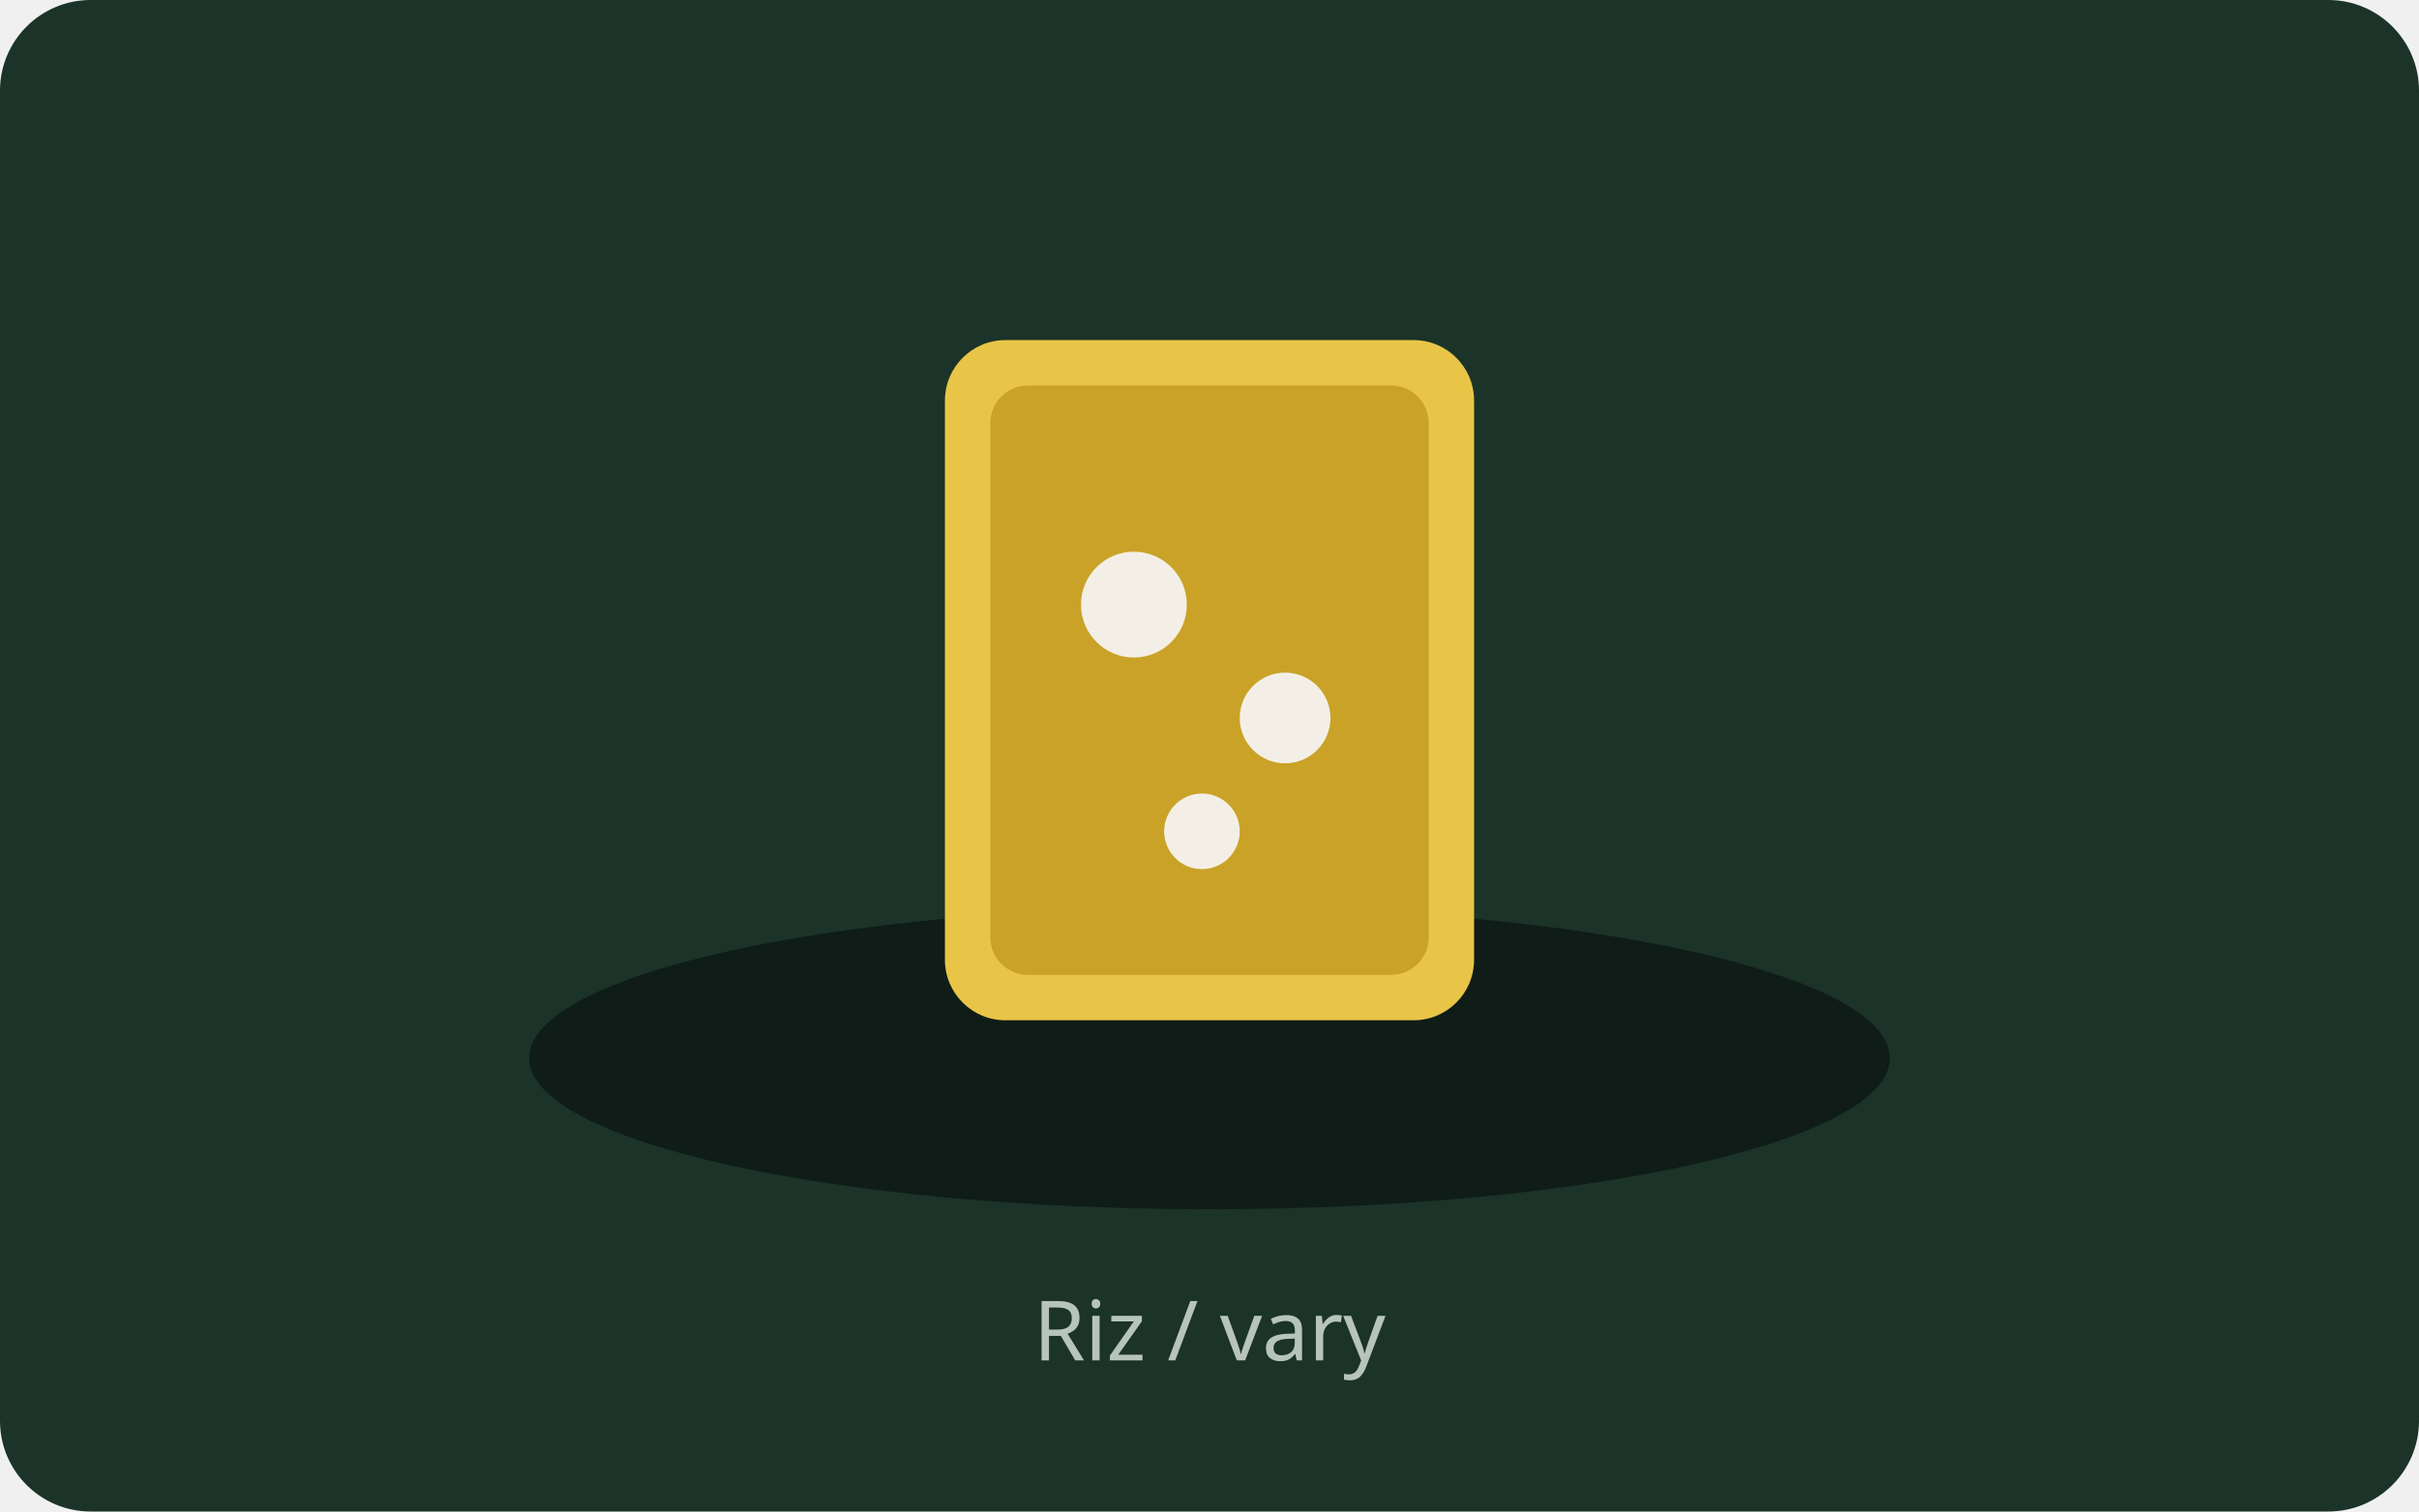
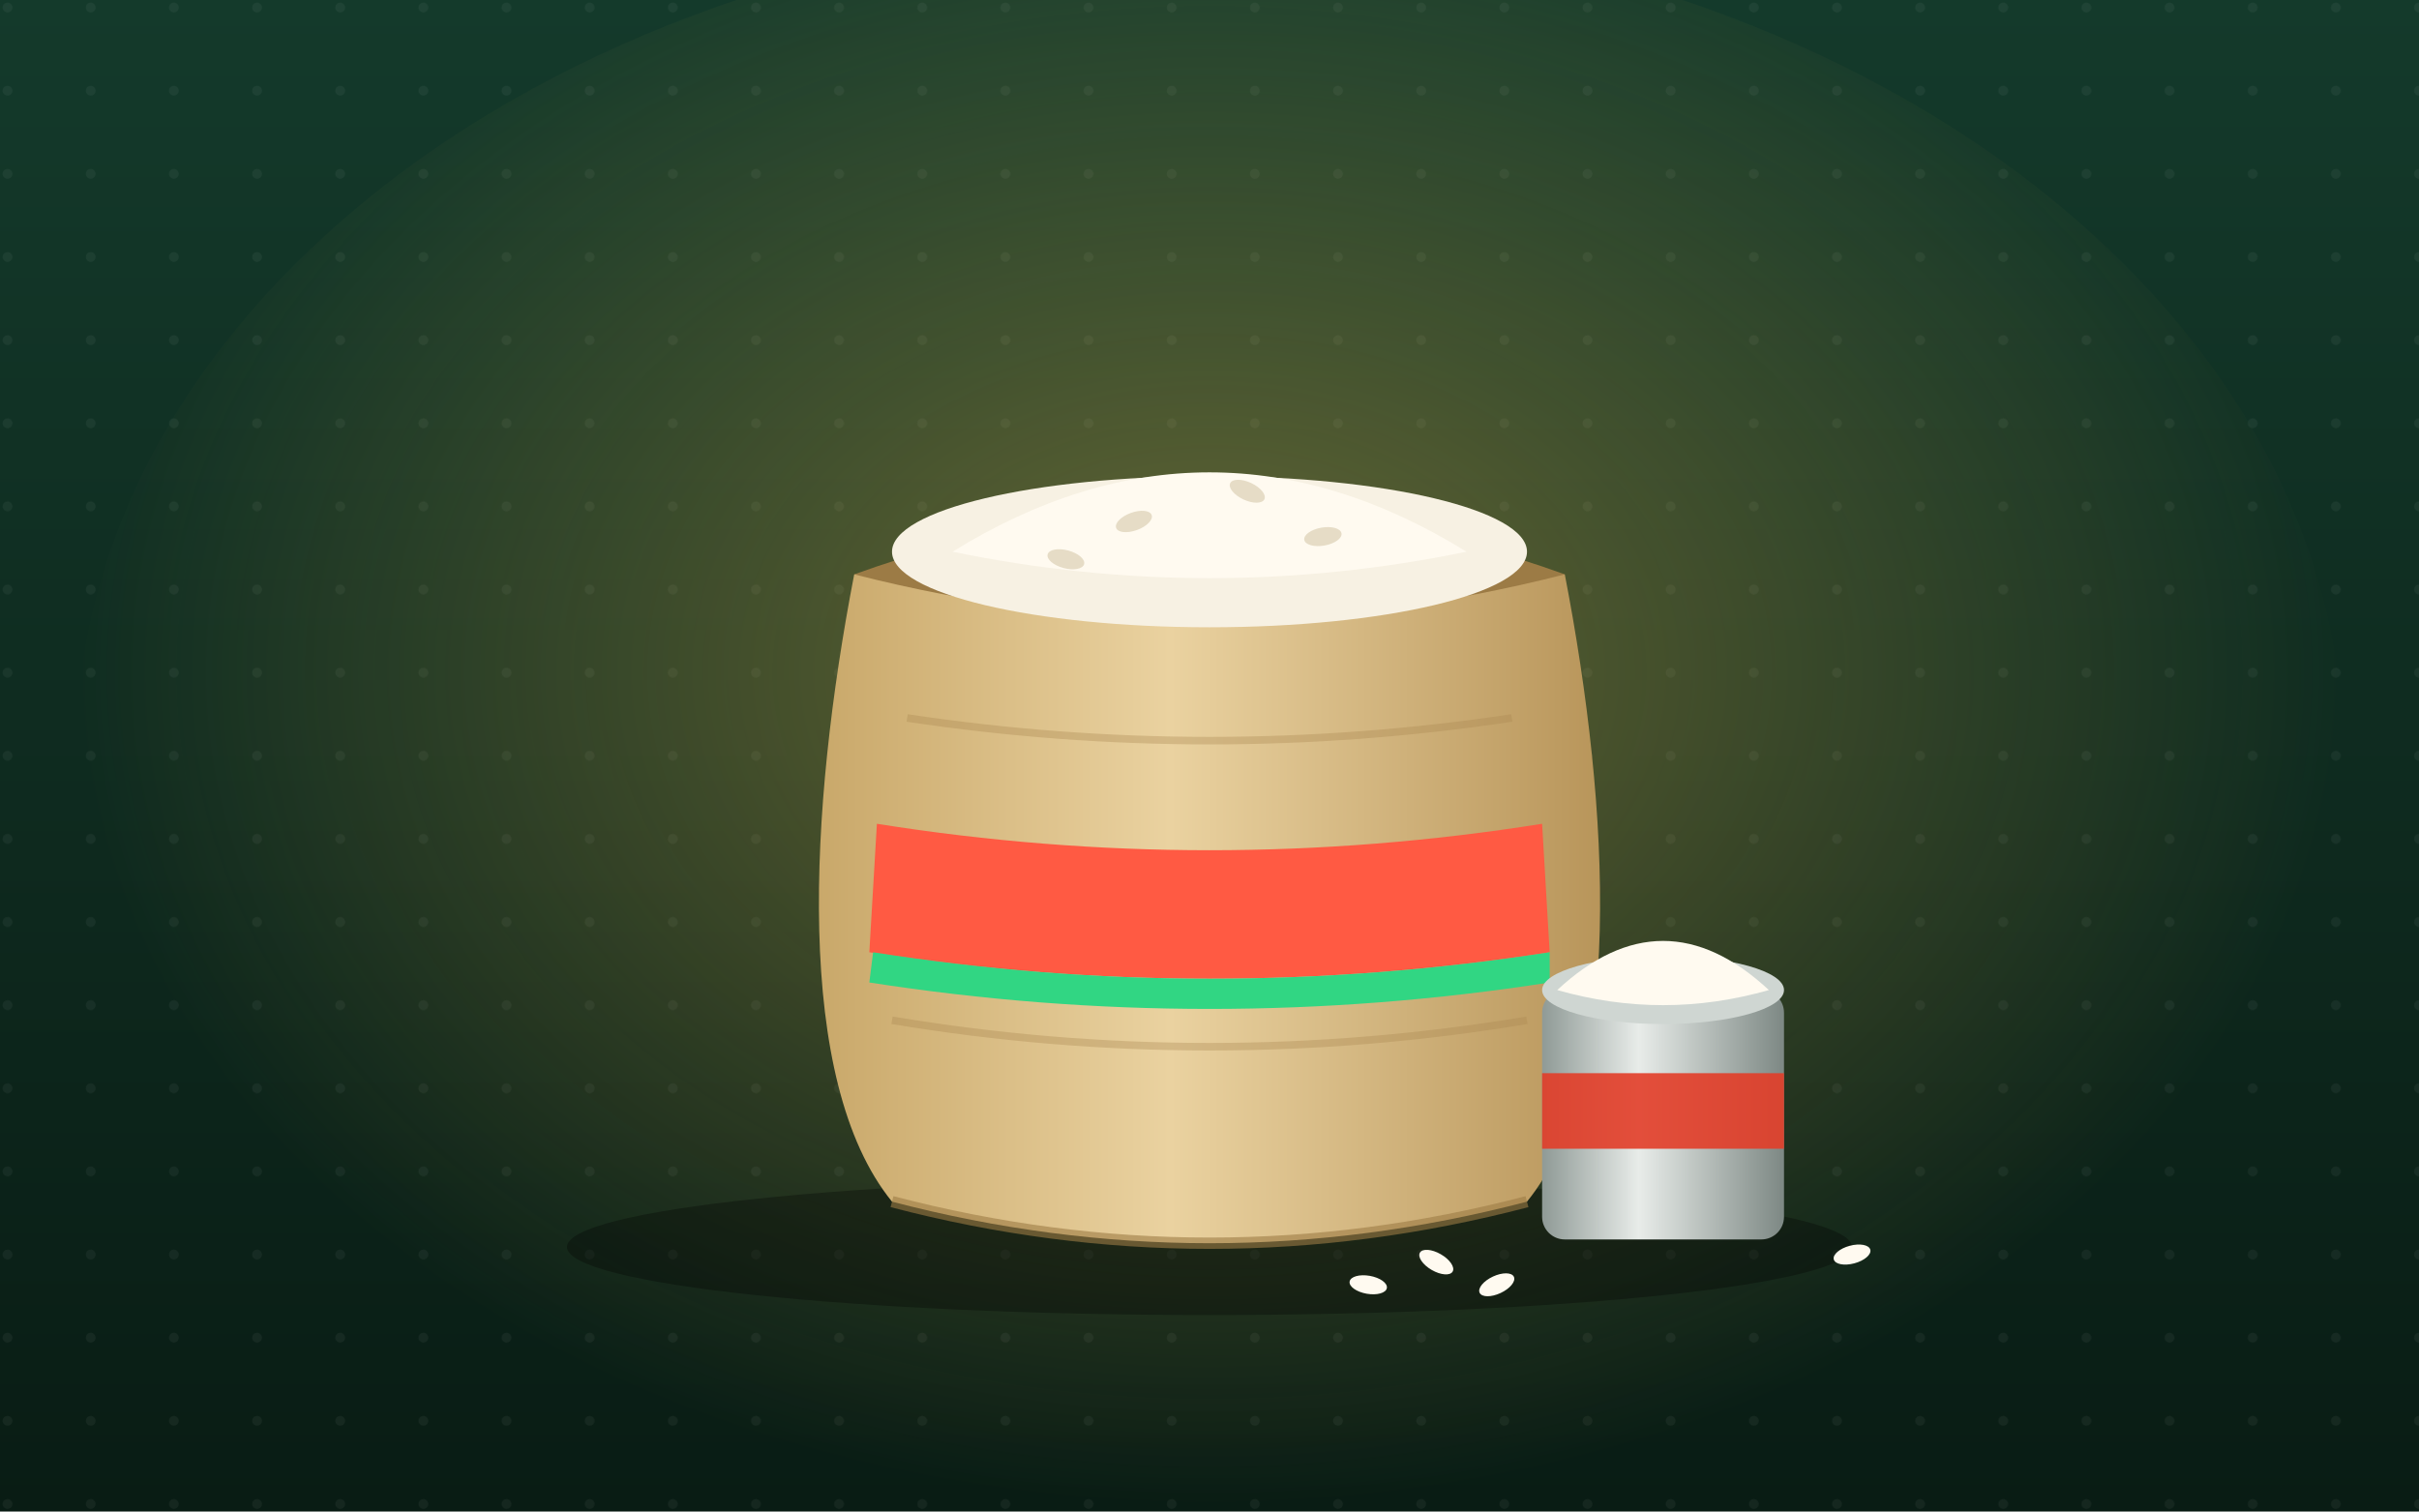
<svg xmlns="http://www.w3.org/2000/svg" viewBox="0 0 640 400" fill="none">
-   <rect width="640" height="400" rx="24" fill="#1b3328" />
-   <ellipse cx="320" cy="280" rx="180" ry="40" fill="#0f1c17" />
-   <rect x="250" y="90" width="140" height="180" rx="16" fill="#e8c547" />
-   <rect x="262" y="102" width="116" height="156" rx="10" fill="#c9a227" />
-   <circle cx="300" cy="160" r="14" fill="#f4efe6" />
-   <circle cx="340" cy="190" r="12" fill="#f4efe6" />
-   <circle cx="318" cy="220" r="10" fill="#f4efe6" />
-   <text x="320" y="360" text-anchor="middle" fill="#b7c4bb" font-size="22" font-family="system-ui">Riz / vary</text>
+   <defs>
+     <linearGradient id="bg" x1="0" y1="0" x2="0" y2="1">
+       <stop offset="0" stop-color="#143a2b" />
+       <stop offset="1" stop-color="#091c14" />
+     </linearGradient>
+     <radialGradient id="glow" cx="0.5" cy="0.45" r="0.5">
+       <stop offset="0" stop-color="#f5c451" stop-opacity="0.38" />
+       <stop offset="1" stop-color="#f5c451" stop-opacity="0" />
+     </radialGradient>
+     <pattern id="dots" width="22" height="22" patternUnits="userSpaceOnUse">
+       <circle cx="2" cy="2" r="1.3" fill="#ffffff" fill-opacity="0.05" />
+     </pattern>
+   </defs>
+   <rect width="640" height="400" fill="url(#bg)" />
+   <rect width="640" height="400" fill="url(#dots)" />
+   <ellipse cx="320" cy="200" rx="300" ry="220" fill="url(#glow)" />
+   <ellipse cx="320" cy="330" rx="170" ry="18" fill="#000000" fill-opacity="0.3" />
+   <defs>
+     <linearGradient id="sack" x1="0" y1="0" x2="1" y2="0">
+       <stop offset="0" stop-color="#c9a86a" />
+       <stop offset="0.45" stop-color="#ead2a0" />
+       <stop offset="1" stop-color="#b8955a" />
+     </linearGradient>
+     <linearGradient id="can" x1="0" y1="0" x2="1" y2="0">
+       <stop offset="0" stop-color="#8f9a96" />
+       <stop offset="0.4" stop-color="#e8ece9" />
+       <stop offset="1" stop-color="#7d8884" />
+     </linearGradient>
+   </defs>
+   <path d="M226 152 C214 214 210 286 236 318 Q320 340 404 318 C430 286 426 214 414 152 Z" fill="url(#sack)" />
+   <path d="M236 318 Q320 340 404 318" stroke="#9c7b45" stroke-width="3" opacity="0.6" />
+   <g stroke="#a88650" stroke-opacity="0.35" stroke-width="2">
+     <path d="M240 190 Q320 202 400 190" />
+     <path d="M236 270 Q320 284 404 270" />
+   </g>
+   <path d="M232 218 Q320 232 408 218 L410 252 Q320 266 230 252 Z" fill="#ff5a43" />
+   <path d="M231 252 Q320 266 410 252 L410 260 Q320 274 230 260 Z" fill="#31d683" />
+   <path d="M226 152 Q320 118 414 152 Q320 176 226 152 Z" fill="#9c7b45" />
+   <ellipse cx="320" cy="146" rx="84" ry="20" fill="#f7f1e3" />
+   <path d="M252 146 Q320 104 388 146 Q320 160 252 146 Z" fill="#fffaf0" />
+   <g fill="#e6dcc6">
+     <ellipse cx="300" cy="138" rx="5" ry="2.4" transform="rotate(-20 300 138)" />
+     <ellipse cx="330" cy="130" rx="5" ry="2.4" transform="rotate(25 330 130)" />
+     <ellipse cx="350" cy="142" rx="5" ry="2.4" transform="rotate(-10 350 142)" />
+     <ellipse cx="282" cy="148" rx="5" ry="2.4" transform="rotate(15 282 148)" />
+   </g>
+   <g transform="translate(408 250)">
+     <rect x="0" y="12" width="64" height="66" rx="6" fill="url(#can)" />
+     <rect x="0" y="34" width="64" height="20" fill="#e23d28" opacity="0.9" />
+     <ellipse cx="32" cy="12" rx="32" ry="9" fill="#cfd6d2" />
+     <path d="M4 12 Q32 -14 60 12 Q32 20 4 12 Z" fill="#fffaf0" />
+   </g>
+   <g fill="#fffaf0">
+     <ellipse cx="380" cy="334" rx="5" ry="2.4" transform="rotate(30 380 334)" />
+     <ellipse cx="396" cy="340" rx="5" ry="2.4" transform="rotate(-25 396 340)" />
+     <ellipse cx="362" cy="340" rx="5" ry="2.4" transform="rotate(10 362 340)" />
+     <ellipse cx="490" cy="332" rx="5" ry="2.4" transform="rotate(-15 490 332)" />
+   </g>
</svg>
